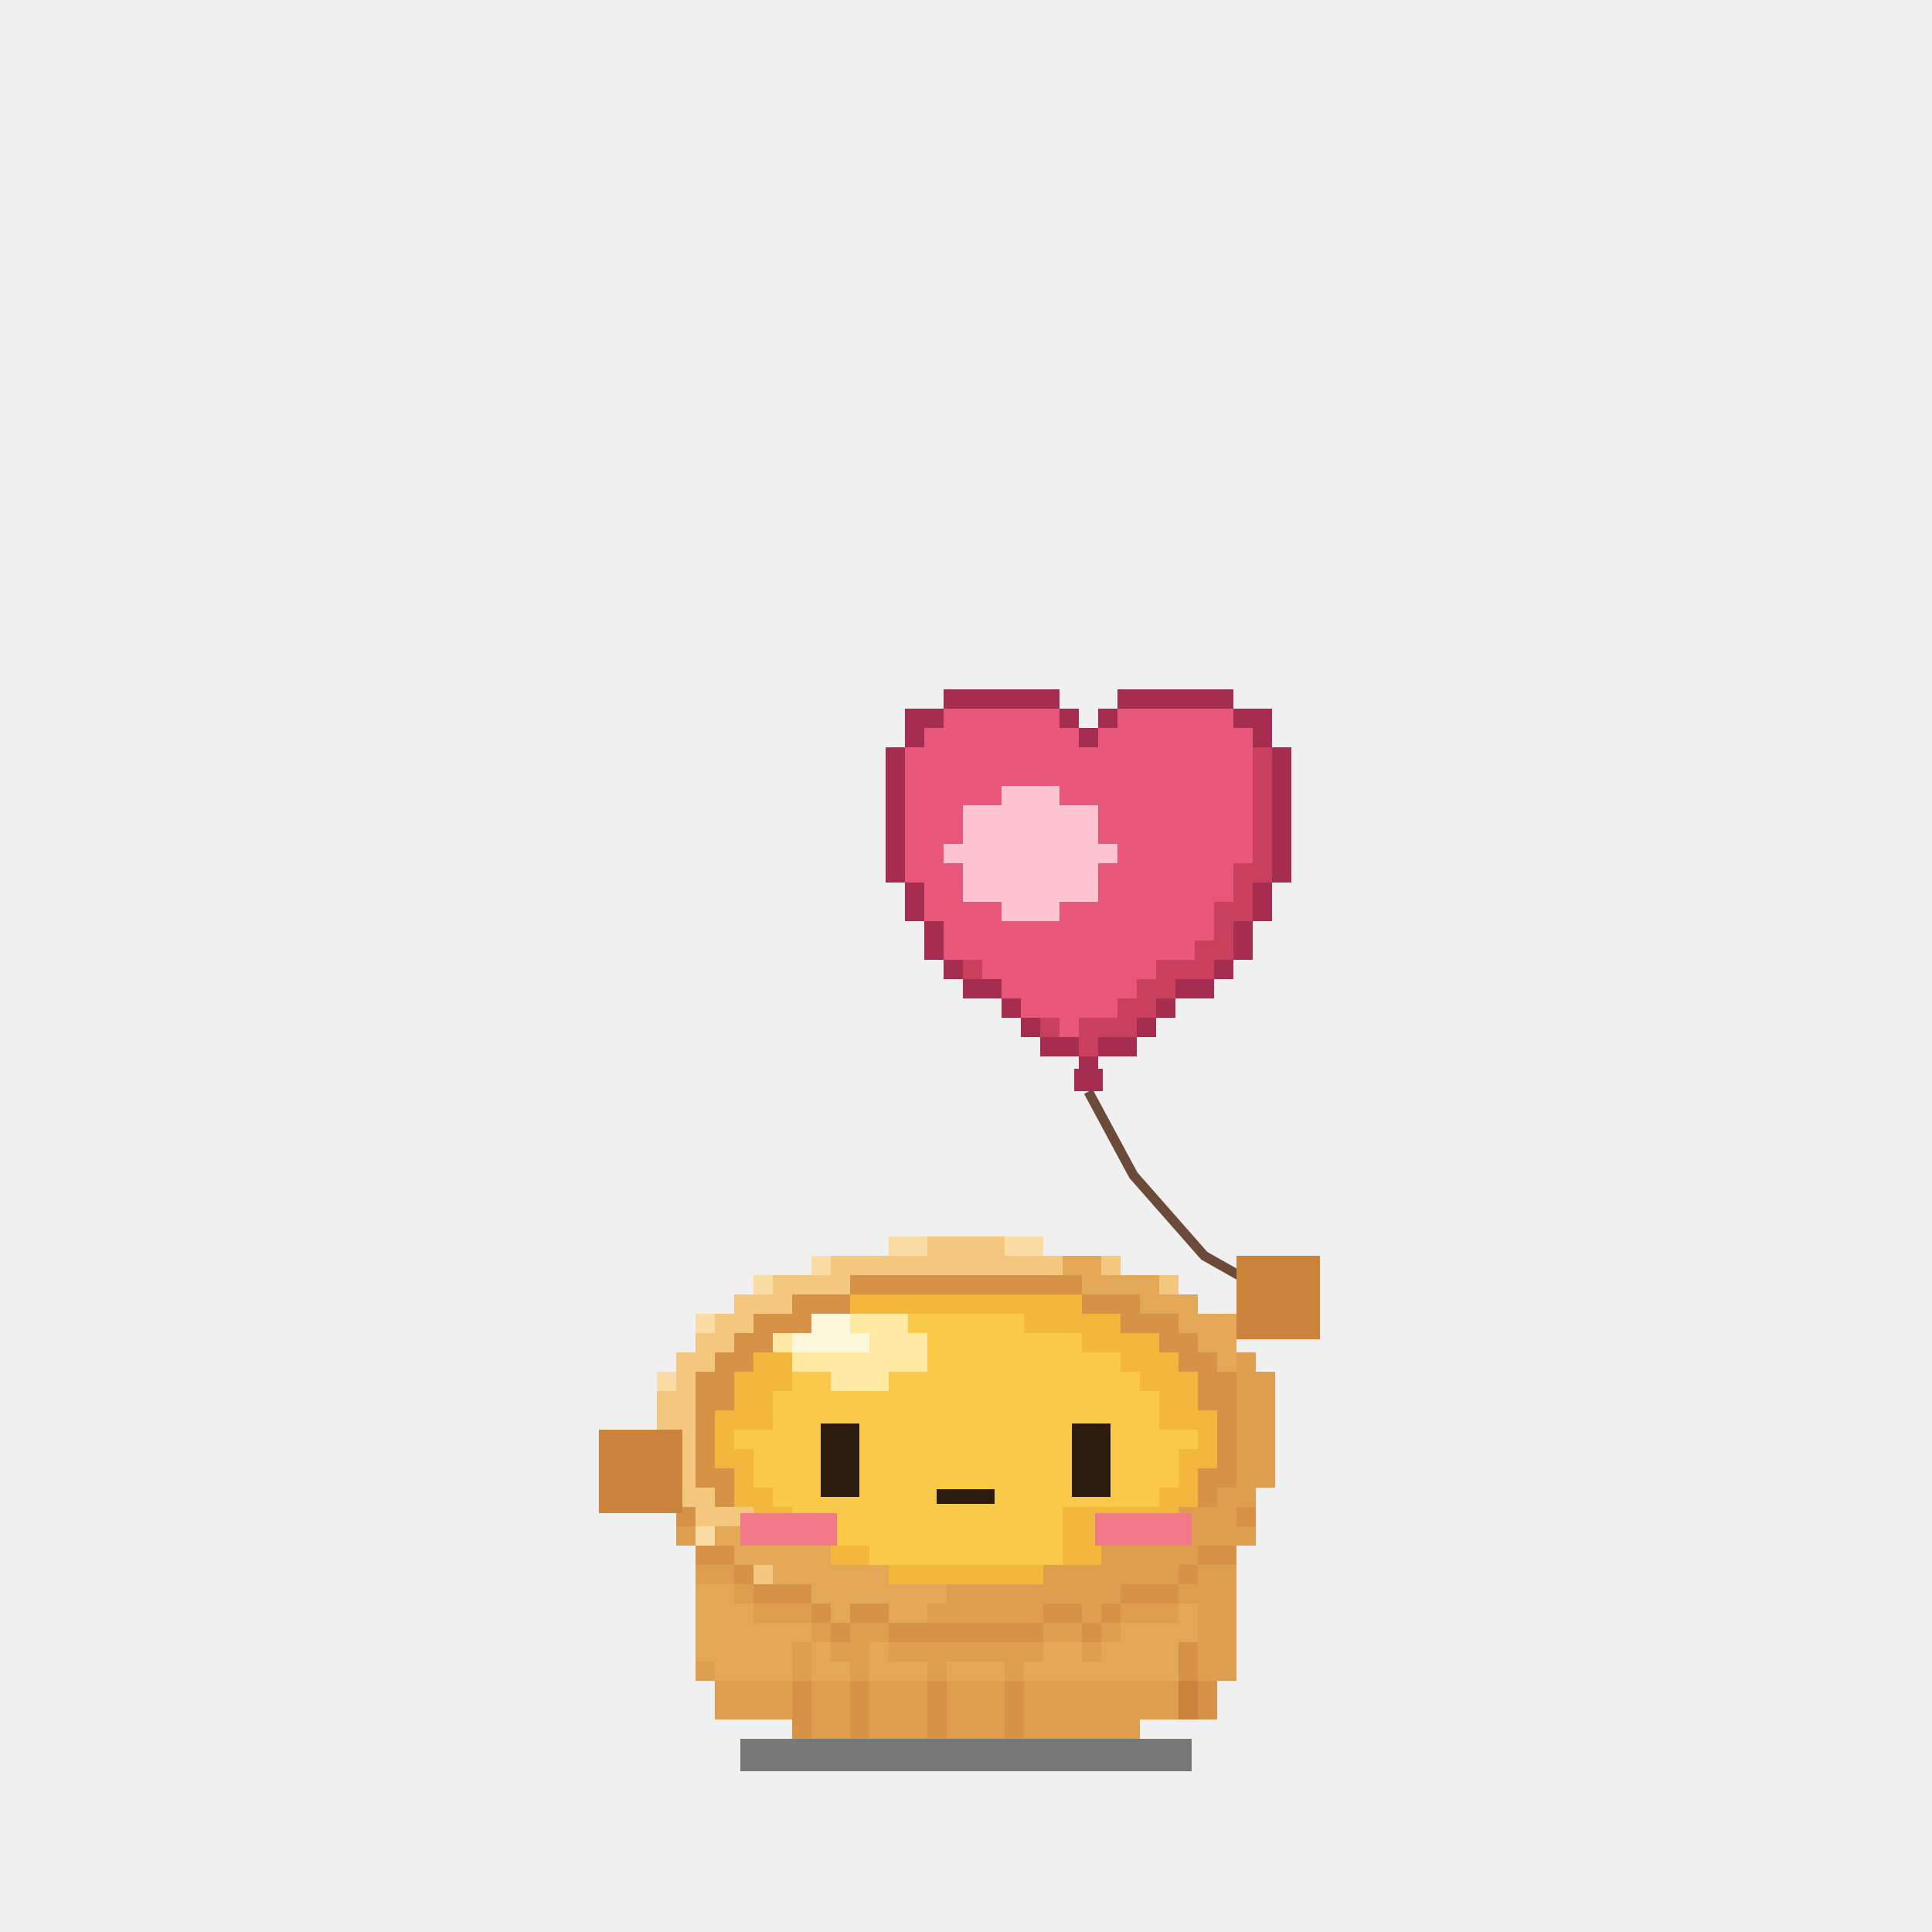
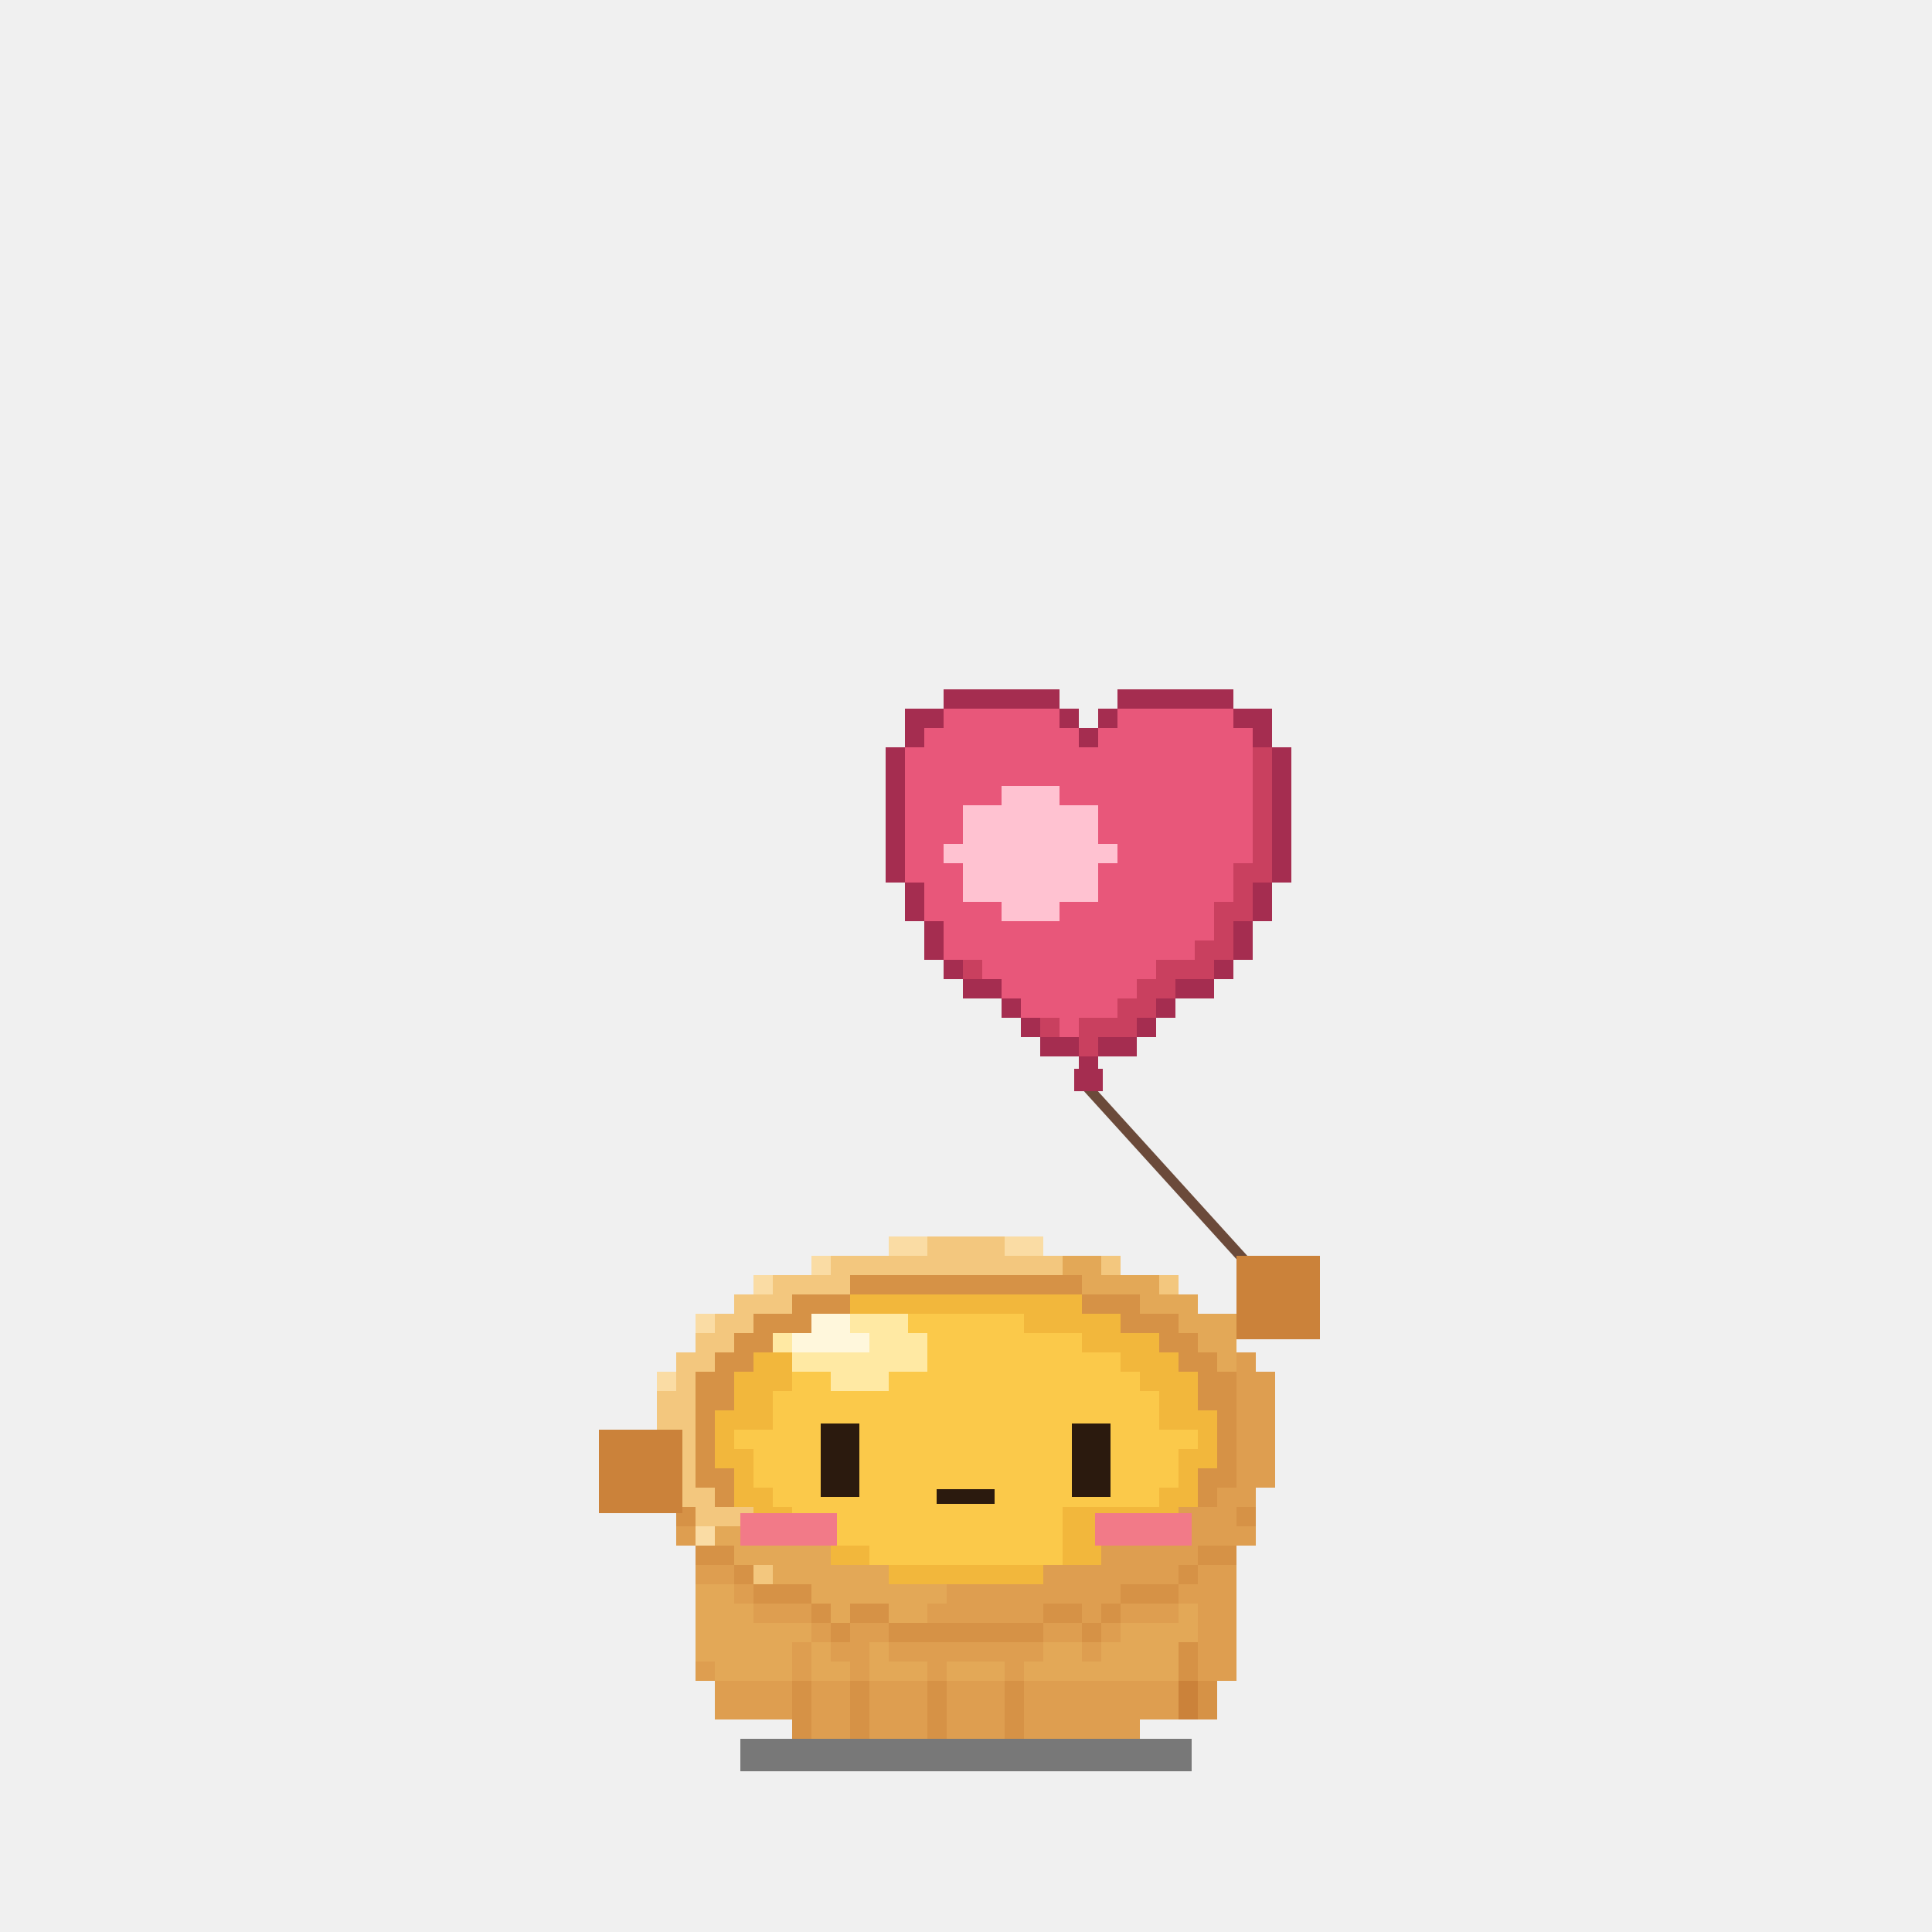
<svg xmlns="http://www.w3.org/2000/svg" viewBox="-20 -34 60 60" width="500" height="500" shape-rendering="crispEdges">
  <defs>
    <style>
      .lift { transform-origin: 10px 20px; animation: bl-lift 2s 0.55s infinite ease-in-out; }
      .squash { transform-origin: 10px 20px; animation: bl-squash 2s 0.55s infinite ease-in-out; }
      .shadow { transform-origin: 10px 20px; animation: bl-shadow 2s 0.55s infinite ease-in-out; }
      .float-up { animation: bl-float 0.55s ease-out both; }
      .hand-up { animation: bl-hand 0.55s ease-out both; }
      .sway { transform-origin: 19.7px 6.3px; animation: bl-sway 2s 0.55s infinite ease-in-out; }
      .wobble { transform-box: fill-box; transform-origin: 50% 70%; animation: bl-wobble 1s 0.55s infinite ease-in-out; }
      .flail { transform-box: fill-box; transform-origin: 100% 50%; animation: bl-flail 1s 0.55s infinite ease-in-out; }
      .effort { opacity: 0; animation: bl-effort 2s 0.55s infinite step-end; }
      .steady { animation: bl-steady 2s 0.55s infinite step-end; }
      .sweat { opacity: 0; animation: bl-sweat 2s 0.55s infinite ease-in; }
      @keyframes bl-float { 0% { transform: translateY(10px); } 75% { transform: translateY(-0.8px); } 100% { transform: translateY(0); } }
      @keyframes bl-hand { 0% { transform: translateY(5px); } 100% { transform: translateY(0); } }
      /* yanked up and toward the balloon, hauled back down; a big tug then a small one each loop */
      @keyframes bl-lift {
      0%, 100% { transform: translate(0, 0) rotate(-3deg); }
      16% { transform: translate(0.6px, -2.8px) rotate(6deg); }
      28% { transform: translate(0.8px, -3.3px) rotate(7deg); }
      44% { transform: translate(0.2px, -0.6px) rotate(1deg); }
      50% { transform: translate(0, 0) rotate(-4deg); }
      68% { transform: translate(0.4px, -1.6px) rotate(4.5deg); }
      82% { transform: translate(0, 0) rotate(-3deg); }
      }
      @keyframes bl-squash {
      0%, 44%, 58%, 80%, 92%, 100% { transform: scale(1, 1); }
      51% { transform: scale(1.08, 0.92); }
      85% { transform: scale(1.05, 0.95); }
      16%, 28% { transform: scale(0.96, 1.04); }
      }
      @keyframes bl-shadow {
      0%, 50%, 82%, 100% { transform: scaleX(1); opacity: 1; }
      28% { transform: scaleX(0.75); opacity: 0.55; }
      68% { transform: scaleX(0.88); opacity: 0.8; }
      }
      @keyframes bl-sway {
      0%, 100% { transform: rotate(-7deg); }
      22% { transform: rotate(5deg) translateY(-0.6px); }
      50% { transform: rotate(-9deg); }
      72% { transform: rotate(3deg) translateY(-0.4px); }
      }
      @keyframes bl-wobble { 0%, 100% { transform: scale(1, 1); } 30% { transform: scale(1.04, 0.97); } 65% { transform: scale(0.97, 1.03); } }
      @keyframes bl-flail { 0%, 100% { transform: translateY(-1.5px) rotate(30deg); } 50% { transform: translateY(-0.5px) rotate(-25deg); } }
      @keyframes bl-effort { 0% { opacity: 0; } 8% { opacity: 1; } 46% { opacity: 0; } 60% { opacity: 1; } 82% { opacity: 0; } }
      @keyframes bl-steady { 0% { opacity: 1; } 8% { opacity: 0; } 46% { opacity: 1; } 60% { opacity: 0; } 82% { opacity: 1; } }
      @keyframes bl-sweat {
      0%, 10% { opacity: 0; transform: translate(0, 0); }
      14% { opacity: 1; transform: translate(0, 0); }
      42% { opacity: 0; transform: translate(-0.6px, 1.8px); }
      100% { opacity: 0; transform: translate(-0.6px, 1.8px); }
      }
    </style>
  </defs>
  <g class="shadow">
    <rect x="3" y="20" width="14" height="1" fill="#000" opacity="0.5" />
  </g>
  <g class="lift">
    <g class="squash">
      <g class="float-up">
        <g class="sway">
-           <polyline class="free" points="13.8,-0.1 15.2,2.5 17.4,5 19.7,6.3" fill="none" stroke="#6B4A3A" stroke-width="0.3" shape-rendering="geometricPrecision" />
+           <polyline class="free" points="13.8,-0.2 19.7,6.3" fill="none" stroke="#6B4A3A" stroke-width="0.32" stroke-linecap="round" shape-rendering="geometricPrecision" />
          <rect class="free" x="13.35" y="-0.8" width="0.9" height="0.7" fill="#A52D50" />
          <g class="wobble">
            <g transform="translate(6.3 -12.6) scale(0.6)">
              <rect x="5" y="0" width="6" height="1" fill="#A52D50" />
              <rect x="14" y="0" width="6" height="1" fill="#A52D50" />
              <rect x="3" y="1" width="2" height="1" fill="#A52D50" />
              <rect x="5" y="1" width="6" height="1" fill="#E8577A" />
              <rect x="11" y="1" width="1" height="1" fill="#A52D50" />
              <rect x="13" y="1" width="1" height="1" fill="#A52D50" />
              <rect x="14" y="1" width="6" height="1" fill="#E8577A" />
              <rect x="20" y="1" width="2" height="1" fill="#A52D50" />
              <rect x="3" y="2" width="1" height="1" fill="#A52D50" />
              <rect x="4" y="2" width="8" height="1" fill="#E8577A" />
              <rect x="12" y="2" width="1" height="1" fill="#A52D50" />
              <rect x="13" y="2" width="8" height="1" fill="#E8577A" />
              <rect x="21" y="2" width="1" height="1" fill="#A52D50" />
              <rect x="2" y="3" width="1" height="1" fill="#A52D50" />
              <rect x="3" y="3" width="18" height="1" fill="#E8577A" />
              <rect x="21" y="3" width="1" height="1" fill="#C9405F" />
              <rect x="22" y="3" width="1" height="1" fill="#A52D50" />
              <rect x="2" y="4" width="1" height="1" fill="#A52D50" />
              <rect x="3" y="4" width="18" height="1" fill="#E8577A" />
              <rect x="21" y="4" width="1" height="1" fill="#C9405F" />
              <rect x="22" y="4" width="1" height="1" fill="#A52D50" />
              <rect x="2" y="5" width="1" height="1" fill="#A52D50" />
              <rect x="3" y="5" width="5" height="1" fill="#E8577A" />
              <rect x="8" y="5" width="3" height="1" fill="#FFC2D1" />
              <rect x="11" y="5" width="10" height="1" fill="#E8577A" />
              <rect x="21" y="5" width="1" height="1" fill="#C9405F" />
              <rect x="22" y="5" width="1" height="1" fill="#A52D50" />
              <rect x="2" y="6" width="1" height="1" fill="#A52D50" />
              <rect x="3" y="6" width="3" height="1" fill="#E8577A" />
              <rect x="6" y="6" width="7" height="1" fill="#FFC2D1" />
              <rect x="13" y="6" width="8" height="1" fill="#E8577A" />
              <rect x="21" y="6" width="1" height="1" fill="#C9405F" />
              <rect x="22" y="6" width="1" height="1" fill="#A52D50" />
              <rect x="2" y="7" width="1" height="1" fill="#A52D50" />
              <rect x="3" y="7" width="3" height="1" fill="#E8577A" />
              <rect x="6" y="7" width="7" height="1" fill="#FFC2D1" />
              <rect x="13" y="7" width="8" height="1" fill="#E8577A" />
              <rect x="21" y="7" width="1" height="1" fill="#C9405F" />
              <rect x="22" y="7" width="1" height="1" fill="#A52D50" />
              <rect x="2" y="8" width="1" height="1" fill="#A52D50" />
              <rect x="3" y="8" width="2" height="1" fill="#E8577A" />
              <rect x="5" y="8" width="9" height="1" fill="#FFC2D1" />
              <rect x="14" y="8" width="7" height="1" fill="#E8577A" />
              <rect x="21" y="8" width="1" height="1" fill="#C9405F" />
              <rect x="22" y="8" width="1" height="1" fill="#A52D50" />
              <rect x="2" y="9" width="1" height="1" fill="#A52D50" />
              <rect x="3" y="9" width="3" height="1" fill="#E8577A" />
              <rect x="6" y="9" width="7" height="1" fill="#FFC2D1" />
              <rect x="13" y="9" width="7" height="1" fill="#E8577A" />
              <rect x="20" y="9" width="2" height="1" fill="#C9405F" />
              <rect x="22" y="9" width="1" height="1" fill="#A52D50" />
              <rect x="3" y="10" width="1" height="1" fill="#A52D50" />
              <rect x="4" y="10" width="2" height="1" fill="#E8577A" />
              <rect x="6" y="10" width="7" height="1" fill="#FFC2D1" />
              <rect x="13" y="10" width="7" height="1" fill="#E8577A" />
              <rect x="20" y="10" width="1" height="1" fill="#C9405F" />
              <rect x="21" y="10" width="1" height="1" fill="#A52D50" />
              <rect x="3" y="11" width="1" height="1" fill="#A52D50" />
              <rect x="4" y="11" width="4" height="1" fill="#E8577A" />
              <rect x="8" y="11" width="3" height="1" fill="#FFC2D1" />
              <rect x="11" y="11" width="8" height="1" fill="#E8577A" />
              <rect x="19" y="11" width="2" height="1" fill="#C9405F" />
              <rect x="21" y="11" width="1" height="1" fill="#A52D50" />
              <rect x="4" y="12" width="1" height="1" fill="#A52D50" />
              <rect x="5" y="12" width="14" height="1" fill="#E8577A" />
              <rect x="19" y="12" width="1" height="1" fill="#C9405F" />
              <rect x="20" y="12" width="1" height="1" fill="#A52D50" />
              <rect x="4" y="13" width="1" height="1" fill="#A52D50" />
              <rect x="5" y="13" width="13" height="1" fill="#E8577A" />
              <rect x="18" y="13" width="2" height="1" fill="#C9405F" />
              <rect x="20" y="13" width="1" height="1" fill="#A52D50" />
              <rect x="5" y="14" width="1" height="1" fill="#A52D50" />
              <rect x="6" y="14" width="1" height="1" fill="#C9405F" />
              <rect x="7" y="14" width="9" height="1" fill="#E8577A" />
              <rect x="16" y="14" width="3" height="1" fill="#C9405F" />
              <rect x="19" y="14" width="1" height="1" fill="#A52D50" />
              <rect x="6" y="15" width="2" height="1" fill="#A52D50" />
              <rect x="8" y="15" width="7" height="1" fill="#E8577A" />
              <rect x="15" y="15" width="2" height="1" fill="#C9405F" />
              <rect x="17" y="15" width="2" height="1" fill="#A52D50" />
              <rect x="8" y="16" width="1" height="1" fill="#A52D50" />
              <rect x="9" y="16" width="5" height="1" fill="#E8577A" />
              <rect x="14" y="16" width="2" height="1" fill="#C9405F" />
              <rect x="16" y="16" width="1" height="1" fill="#A52D50" />
              <rect x="9" y="17" width="1" height="1" fill="#A52D50" />
              <rect x="10" y="17" width="1" height="1" fill="#C9405F" />
              <rect x="11" y="17" width="1" height="1" fill="#E8577A" />
              <rect x="12" y="17" width="3" height="1" fill="#C9405F" />
              <rect x="15" y="17" width="1" height="1" fill="#A52D50" />
              <rect x="10" y="18" width="2" height="1" fill="#A52D50" />
              <rect x="12" y="18" width="1" height="1" fill="#C9405F" />
              <rect x="13" y="18" width="2" height="1" fill="#A52D50" />
              <rect x="12" y="19" width="1" height="1" fill="#A52D50" />
            </g>
          </g>
        </g>
      </g>
      <g id="tart" transform="translate(0.4 4.4) scale(0.6)">
        <rect x="12" y="0" width="8" height="2" fill="#FADCA4" />
        <rect x="8" y="1" width="16" height="2" fill="#F3C77E" />
        <rect x="5" y="2" width="22" height="2" fill="#D69246" />
        <rect x="4" y="3" width="24" height="2" fill="#F2B73C" />
        <rect x="2" y="4" width="28" height="2" fill="#D69246" />
        <rect x="2" y="5" width="28" height="2" fill="#FBC94A" />
        <rect x="1" y="6" width="30" height="2" fill="#FBC94A" />
        <rect x="0" y="7" width="32" height="2" fill="#FBC94A" />
        <rect x="0" y="8" width="32" height="2" fill="#FBC94A" />
        <rect x="0" y="9" width="32" height="2" fill="#FBC94A" />
        <rect x="0" y="10" width="32" height="2" fill="#FBC94A" />
        <rect x="0" y="11" width="32" height="2" fill="#FBC94A" />
        <rect x="1" y="12" width="30" height="2" fill="#FBC94A" />
        <rect x="1" y="13" width="30" height="2" fill="#FBC94A" />
        <rect x="1" y="14" width="30" height="2" fill="#FBC94A" />
        <rect x="2" y="15" width="28" height="2" fill="#FBC94A" />
        <rect x="2" y="16" width="28" height="2" fill="#FBC94A" />
        <rect x="2" y="17" width="28" height="2" fill="#DE9E50" />
        <rect x="2" y="18" width="28" height="2" fill="#DE9E50" />
        <rect x="2" y="19" width="28" height="2" fill="#DE9E50" />
        <rect x="2" y="20" width="28" height="2" fill="#E3A857" />
        <rect x="2" y="21" width="28" height="2" fill="#DE9E50" />
        <rect x="3" y="22" width="26" height="2" fill="#E3A857" />
        <rect x="3" y="23" width="26" height="2" fill="#DE9E50" />
        <rect x="7" y="24" width="18" height="2" fill="#DE9E50" />
        <rect x="12" y="0" width="8" height="1" fill="#FADCA4" />
        <rect x="8" y="1" width="16" height="1" fill="#F3C77E" />
        <rect x="5" y="2" width="22" height="1" fill="#D69246" />
        <rect x="4" y="3" width="24" height="1" fill="#F2B73C" />
        <rect x="2" y="4" width="28" height="1" fill="#D69246" />
        <rect x="2" y="5" width="28" height="1" fill="#FBC94A" />
        <rect x="1" y="6" width="30" height="1" fill="#FBC94A" />
        <rect x="0" y="7" width="32" height="1" fill="#FBC94A" />
        <rect x="0" y="8" width="32" height="1" fill="#FBC94A" />
        <rect x="0" y="9" width="32" height="1" fill="#FBC94A" />
        <rect x="0" y="10" width="32" height="1" fill="#FBC94A" />
        <rect x="0" y="11" width="32" height="1" fill="#FBC94A" />
        <rect x="0" y="12" width="32" height="1" fill="#FBC94A" />
        <rect x="1" y="13" width="30" height="1" fill="#FBC94A" />
        <rect x="1" y="14" width="30" height="1" fill="#FBC94A" />
        <rect x="1" y="15" width="30" height="1" fill="#FBC94A" />
        <rect x="2" y="16" width="28" height="1" fill="#FBC94A" />
        <rect x="2" y="17" width="28" height="1" fill="#DE9E50" />
        <rect x="2" y="18" width="28" height="1" fill="#DE9E50" />
        <rect x="2" y="19" width="28" height="1" fill="#DE9E50" />
        <rect x="2" y="20" width="28" height="1" fill="#E3A857" />
        <rect x="2" y="21" width="28" height="1" fill="#DE9E50" />
        <rect x="2" y="22" width="28" height="1" fill="#E3A857" />
        <rect x="3" y="23" width="26" height="1" fill="#DE9E50" />
        <rect x="3" y="24" width="26" height="1" fill="#DE9E50" />
        <rect x="7" y="25" width="18" height="1" fill="#DE9E50" />
        <rect x="12" y="0" width="2" height="1" fill="#FADCA4" />
        <rect x="14" y="0" width="4" height="1" fill="#F3C77E" />
        <rect x="18" y="0" width="2" height="1" fill="#FADCA4" />
        <rect x="8" y="1" width="1" height="1" fill="#FADCA4" />
        <rect x="9" y="1" width="12" height="1" fill="#F3C77E" />
        <rect x="21" y="1" width="2" height="1" fill="#E3A857" />
        <rect x="23" y="1" width="1" height="1" fill="#F3C77E" />
        <rect x="5" y="2" width="1" height="1" fill="#FADCA4" />
        <rect x="6" y="2" width="4" height="1" fill="#F3C77E" />
        <rect x="10" y="2" width="12" height="1" fill="#D69246" />
        <rect x="22" y="2" width="4" height="1" fill="#E3A857" />
        <rect x="26" y="2" width="1" height="1" fill="#F3C77E" />
        <rect x="4" y="3" width="3" height="1" fill="#F3C77E" />
        <rect x="7" y="3" width="3" height="1" fill="#D69246" />
        <rect x="10" y="3" width="12" height="1" fill="#F2B73C" />
        <rect x="22" y="3" width="3" height="1" fill="#D69246" />
        <rect x="25" y="3" width="3" height="1" fill="#E3A857" />
        <rect x="2" y="4" width="1" height="1" fill="#FADCA4" />
        <rect x="3" y="4" width="2" height="1" fill="#F3C77E" />
        <rect x="5" y="4" width="3" height="1" fill="#D69246" />
        <rect x="8" y="4" width="2" height="1" fill="#FFF7DC" />
        <rect x="10" y="4" width="3" height="1" fill="#FFE9A3" />
        <rect x="13" y="4" width="6" height="1" fill="#FBC94A" />
        <rect x="19" y="4" width="5" height="1" fill="#F2B73C" />
        <rect x="24" y="4" width="3" height="1" fill="#D69246" />
        <rect x="27" y="4" width="3" height="1" fill="#E3A857" />
        <rect x="2" y="5" width="2" height="1" fill="#F3C77E" />
        <rect x="4" y="5" width="2" height="1" fill="#D69246" />
        <rect x="6" y="5" width="1" height="1" fill="#FFE9A3" />
        <rect x="7" y="5" width="4" height="1" fill="#FFF7DC" />
        <rect x="11" y="5" width="3" height="1" fill="#FFE9A3" />
        <rect x="14" y="5" width="8" height="1" fill="#FBC94A" />
        <rect x="22" y="5" width="4" height="1" fill="#F2B73C" />
        <rect x="26" y="5" width="2" height="1" fill="#D69246" />
        <rect x="28" y="5" width="2" height="1" fill="#E3A857" />
        <rect x="1" y="6" width="2" height="1" fill="#F3C77E" />
        <rect x="3" y="6" width="2" height="1" fill="#D69246" />
        <rect x="5" y="6" width="2" height="1" fill="#F2B73C" />
        <rect x="7" y="6" width="7" height="1" fill="#FFE9A3" />
        <rect x="14" y="6" width="10" height="1" fill="#FBC94A" />
        <rect x="24" y="6" width="3" height="1" fill="#F2B73C" />
        <rect x="27" y="6" width="2" height="1" fill="#D69246" />
        <rect x="29" y="6" width="1" height="1" fill="#E3A857" />
        <rect x="30" y="6" width="1" height="1" fill="#DE9E50" />
        <rect x="0" y="7" width="1" height="1" fill="#FADCA4" />
        <rect x="1" y="7" width="1" height="1" fill="#F3C77E" />
        <rect x="2" y="7" width="2" height="1" fill="#D69246" />
        <rect x="4" y="7" width="3" height="1" fill="#F2B73C" />
        <rect x="7" y="7" width="2" height="1" fill="#FBC94A" />
        <rect x="9" y="7" width="3" height="1" fill="#FFE9A3" />
        <rect x="12" y="7" width="13" height="1" fill="#FBC94A" />
        <rect x="25" y="7" width="3" height="1" fill="#F2B73C" />
        <rect x="28" y="7" width="2" height="1" fill="#D69246" />
        <rect x="30" y="7" width="2" height="1" fill="#DE9E50" />
        <rect x="0" y="8" width="2" height="1" fill="#F3C77E" />
        <rect x="2" y="8" width="2" height="1" fill="#D69246" />
        <rect x="4" y="8" width="2" height="1" fill="#F2B73C" />
        <rect x="6" y="8" width="20" height="1" fill="#FBC94A" />
        <rect x="26" y="8" width="2" height="1" fill="#F2B73C" />
        <rect x="28" y="8" width="2" height="1" fill="#D69246" />
        <rect x="30" y="8" width="2" height="1" fill="#DE9E50" />
        <rect x="0" y="9" width="2" height="1" fill="#F3C77E" />
        <rect x="2" y="9" width="1" height="1" fill="#D69246" />
        <rect x="3" y="9" width="3" height="1" fill="#F2B73C" />
        <rect x="6" y="9" width="20" height="1" fill="#FBC94A" />
        <rect x="26" y="9" width="3" height="1" fill="#F2B73C" />
        <rect x="29" y="9" width="1" height="1" fill="#D69246" />
        <rect x="30" y="9" width="2" height="1" fill="#DE9E50" />
        <rect x="0" y="10" width="2" height="1" fill="#F3C77E" />
        <rect x="2" y="10" width="1" height="1" fill="#D69246" />
        <rect x="3" y="10" width="1" height="1" fill="#F2B73C" />
        <rect x="4" y="10" width="24" height="1" fill="#FBC94A" />
        <rect x="28" y="10" width="1" height="1" fill="#F2B73C" />
        <rect x="29" y="10" width="1" height="1" fill="#D69246" />
        <rect x="30" y="10" width="2" height="1" fill="#DE9E50" />
        <rect x="0" y="11" width="2" height="1" fill="#F3C77E" />
        <rect x="2" y="11" width="1" height="1" fill="#D69246" />
        <rect x="3" y="11" width="2" height="1" fill="#F2B73C" />
        <rect x="5" y="11" width="22" height="1" fill="#FBC94A" />
        <rect x="27" y="11" width="2" height="1" fill="#F2B73C" />
        <rect x="29" y="11" width="1" height="1" fill="#D69246" />
        <rect x="30" y="11" width="2" height="1" fill="#DE9E50" />
        <rect x="0" y="12" width="1" height="1" fill="#FADCA4" />
        <rect x="1" y="12" width="1" height="1" fill="#F3C77E" />
        <rect x="2" y="12" width="2" height="1" fill="#D69246" />
        <rect x="4" y="12" width="1" height="1" fill="#F2B73C" />
        <rect x="5" y="12" width="22" height="1" fill="#FBC94A" />
        <rect x="27" y="12" width="1" height="1" fill="#F2B73C" />
        <rect x="28" y="12" width="2" height="1" fill="#D69246" />
        <rect x="30" y="12" width="2" height="1" fill="#DE9E50" />
        <rect x="1" y="13" width="2" height="1" fill="#F3C77E" />
        <rect x="3" y="13" width="1" height="1" fill="#D69246" />
        <rect x="4" y="13" width="2" height="1" fill="#F2B73C" />
        <rect x="6" y="13" width="20" height="1" fill="#FBC94A" />
        <rect x="26" y="13" width="2" height="1" fill="#F2B73C" />
        <rect x="28" y="13" width="1" height="1" fill="#D69246" />
        <rect x="29" y="13" width="2" height="1" fill="#DE9E50" />
        <rect x="1" y="14" width="1" height="1" fill="#D69246" />
        <rect x="2" y="14" width="3" height="1" fill="#F3C77E" />
        <rect x="5" y="14" width="2" height="1" fill="#F2B73C" />
        <rect x="7" y="14" width="14" height="1" fill="#FBC94A" />
        <rect x="21" y="14" width="6" height="1" fill="#F2B73C" />
        <rect x="27" y="14" width="3" height="1" fill="#DE9E50" />
        <rect x="30" y="14" width="1" height="1" fill="#D69246" />
        <rect x="1" y="15" width="1" height="1" fill="#DE9E50" />
        <rect x="2" y="15" width="1" height="1" fill="#FADCA4" />
        <rect x="3" y="15" width="4" height="1" fill="#E3A857" />
        <rect x="7" y="15" width="2" height="1" fill="#F2B73C" />
        <rect x="9" y="15" width="12" height="1" fill="#FBC94A" />
        <rect x="21" y="15" width="4" height="1" fill="#F2B73C" />
        <rect x="25" y="15" width="6" height="1" fill="#DE9E50" />
        <rect x="2" y="16" width="2" height="1" fill="#D69246" />
        <rect x="4" y="16" width="5" height="1" fill="#E3A857" />
        <rect x="9" y="16" width="2" height="1" fill="#F2B73C" />
        <rect x="11" y="16" width="10" height="1" fill="#FBC94A" />
        <rect x="21" y="16" width="2" height="1" fill="#F2B73C" />
        <rect x="23" y="16" width="5" height="1" fill="#DE9E50" />
        <rect x="28" y="16" width="2" height="1" fill="#D69246" />
        <rect x="2" y="17" width="2" height="1" fill="#DE9E50" />
        <rect x="4" y="17" width="1" height="1" fill="#D69246" />
        <rect x="5" y="17" width="1" height="1" fill="#F3C77E" />
        <rect x="6" y="17" width="6" height="1" fill="#E3A857" />
        <rect x="12" y="17" width="8" height="1" fill="#F2B73C" />
        <rect x="20" y="17" width="7" height="1" fill="#DE9E50" />
        <rect x="27" y="17" width="1" height="1" fill="#D69246" />
        <rect x="28" y="17" width="2" height="1" fill="#DE9E50" />
        <rect x="2" y="18" width="2" height="1" fill="#E3A857" />
        <rect x="4" y="18" width="1" height="1" fill="#DE9E50" />
        <rect x="5" y="18" width="3" height="1" fill="#D69246" />
        <rect x="8" y="18" width="7" height="1" fill="#E3A857" />
        <rect x="15" y="18" width="9" height="1" fill="#DE9E50" />
        <rect x="24" y="18" width="3" height="1" fill="#D69246" />
        <rect x="27" y="18" width="3" height="1" fill="#DE9E50" />
        <rect x="2" y="19" width="3" height="1" fill="#E3A857" />
        <rect x="5" y="19" width="3" height="1" fill="#DE9E50" />
        <rect x="8" y="19" width="1" height="1" fill="#D69246" />
        <rect x="9" y="19" width="1" height="1" fill="#E3A857" />
        <rect x="10" y="19" width="2" height="1" fill="#D69246" />
        <rect x="12" y="19" width="2" height="1" fill="#E3A857" />
        <rect x="14" y="19" width="6" height="1" fill="#DE9E50" />
        <rect x="20" y="19" width="2" height="1" fill="#D69246" />
        <rect x="22" y="19" width="1" height="1" fill="#DE9E50" />
        <rect x="23" y="19" width="1" height="1" fill="#D69246" />
        <rect x="24" y="19" width="3" height="1" fill="#DE9E50" />
        <rect x="27" y="19" width="1" height="1" fill="#E3A857" />
        <rect x="28" y="19" width="2" height="1" fill="#DE9E50" />
        <rect x="2" y="20" width="6" height="1" fill="#E3A857" />
        <rect x="8" y="20" width="1" height="1" fill="#DE9E50" />
        <rect x="9" y="20" width="1" height="1" fill="#D69246" />
        <rect x="10" y="20" width="2" height="1" fill="#DE9E50" />
        <rect x="12" y="20" width="8" height="1" fill="#D69246" />
        <rect x="20" y="20" width="2" height="1" fill="#DE9E50" />
        <rect x="22" y="20" width="1" height="1" fill="#D69246" />
        <rect x="23" y="20" width="1" height="1" fill="#DE9E50" />
        <rect x="24" y="20" width="4" height="1" fill="#E3A857" />
        <rect x="28" y="20" width="2" height="1" fill="#DE9E50" />
        <rect x="2" y="21" width="5" height="1" fill="#E3A857" />
        <rect x="7" y="21" width="1" height="1" fill="#DE9E50" />
        <rect x="8" y="21" width="1" height="1" fill="#E3A857" />
        <rect x="9" y="21" width="2" height="1" fill="#DE9E50" />
        <rect x="11" y="21" width="1" height="1" fill="#E3A857" />
        <rect x="12" y="21" width="8" height="1" fill="#DE9E50" />
        <rect x="20" y="21" width="2" height="1" fill="#E3A857" />
        <rect x="22" y="21" width="1" height="1" fill="#DE9E50" />
        <rect x="23" y="21" width="4" height="1" fill="#E3A857" />
        <rect x="27" y="21" width="1" height="1" fill="#D69246" />
        <rect x="28" y="21" width="2" height="1" fill="#DE9E50" />
        <rect x="2" y="22" width="1" height="1" fill="#DE9E50" />
        <rect x="3" y="22" width="4" height="1" fill="#E3A857" />
        <rect x="7" y="22" width="1" height="1" fill="#DE9E50" />
        <rect x="8" y="22" width="2" height="1" fill="#E3A857" />
        <rect x="10" y="22" width="1" height="1" fill="#DE9E50" />
        <rect x="11" y="22" width="3" height="1" fill="#E3A857" />
        <rect x="14" y="22" width="1" height="1" fill="#DE9E50" />
        <rect x="15" y="22" width="3" height="1" fill="#E3A857" />
        <rect x="18" y="22" width="1" height="1" fill="#DE9E50" />
        <rect x="19" y="22" width="8" height="1" fill="#E3A857" />
        <rect x="27" y="22" width="1" height="1" fill="#D69246" />
        <rect x="28" y="22" width="2" height="1" fill="#DE9E50" />
        <rect x="3" y="23" width="4" height="1" fill="#DE9E50" />
        <rect x="7" y="23" width="1" height="1" fill="#D69246" />
        <rect x="8" y="23" width="2" height="1" fill="#DE9E50" />
        <rect x="10" y="23" width="1" height="1" fill="#D69246" />
        <rect x="11" y="23" width="3" height="1" fill="#DE9E50" />
        <rect x="14" y="23" width="1" height="1" fill="#D69246" />
        <rect x="15" y="23" width="3" height="1" fill="#DE9E50" />
        <rect x="18" y="23" width="1" height="1" fill="#D69246" />
        <rect x="19" y="23" width="8" height="1" fill="#DE9E50" />
        <rect x="27" y="23" width="1" height="1" fill="#CB823A" />
        <rect x="28" y="23" width="1" height="1" fill="#D69246" />
        <rect x="3" y="24" width="4" height="1" fill="#DE9E50" />
        <rect x="7" y="24" width="1" height="1" fill="#D69246" />
        <rect x="8" y="24" width="2" height="1" fill="#DE9E50" />
        <rect x="10" y="24" width="1" height="1" fill="#D69246" />
        <rect x="11" y="24" width="3" height="1" fill="#DE9E50" />
        <rect x="14" y="24" width="1" height="1" fill="#D69246" />
        <rect x="15" y="24" width="3" height="1" fill="#DE9E50" />
        <rect x="18" y="24" width="1" height="1" fill="#D69246" />
        <rect x="19" y="24" width="8" height="1" fill="#DE9E50" />
        <rect x="27" y="24" width="1" height="1" fill="#CB823A" />
        <rect x="28" y="24" width="1" height="1" fill="#D69246" />
        <rect x="7" y="25" width="1" height="1" fill="#D69246" />
        <rect x="8" y="25" width="2" height="1" fill="#DE9E50" />
        <rect x="10" y="25" width="1" height="1" fill="#D69246" />
        <rect x="11" y="25" width="3" height="1" fill="#DE9E50" />
        <rect x="14" y="25" width="1" height="1" fill="#D69246" />
        <rect x="15" y="25" width="3" height="1" fill="#DE9E50" />
        <rect x="18" y="25" width="1" height="1" fill="#D69246" />
        <rect x="19" y="25" width="6" height="1" fill="#DE9E50" />
      </g>
      <rect x="3" y="13" width="3" height="1" fill="#F27A88" />
      <rect x="14" y="13" width="3" height="1" fill="#F27A88" />
      <g class="steady">
        <g fill="#2B1A0E">
          <rect class="free" x="5.5" y="10.2" width="1.2" height="2.3" />
          <rect class="free" x="13.3" y="10.2" width="1.2" height="2.3" />
          <rect class="free" x="9.1" y="12.25" width="1.8" height="0.45" />
        </g>
      </g>
      <g class="effort">
        <g fill="none" stroke="#2B1A0E" stroke-width="0.95" stroke-linecap="round" stroke-linejoin="round" shape-rendering="geometricPrecision">
          <polyline class="free" points="5.13,10.34 6.8,11.35 5.13,12.36" />
          <polyline class="free" points="14.87,10.34 13.2,11.35 14.87,12.36" />
        </g>
        <rect class="free" x="8.9" y="11.95" width="2.2" height="1.05" fill="#FFF8EC" stroke="#2B1A0E" stroke-width="0.28" />
        <rect class="free" x="9.88" y="11.95" width="0.24" height="1.05" fill="#2B1A0E" />
      </g>
      <rect class="free arm-l flail" x="-1.4" y="10.4" width="2.6" height="2.6" fill="#CB823A" />
      <g class="hand-up">
        <rect class="free" x="18.4" y="5" width="2.6" height="2.6" fill="#CB823A" />
      </g>
      <g class="sweat">
        <rect class="free" x="2.2" y="6.6" width="0.7" height="1" rx="0.35" fill="#8EC5F2" />
        <rect class="free" x="2.35" y="6.8" width="0.22" height="0.3" fill="#FFFFFF" />
      </g>
    </g>
  </g>
</svg>
